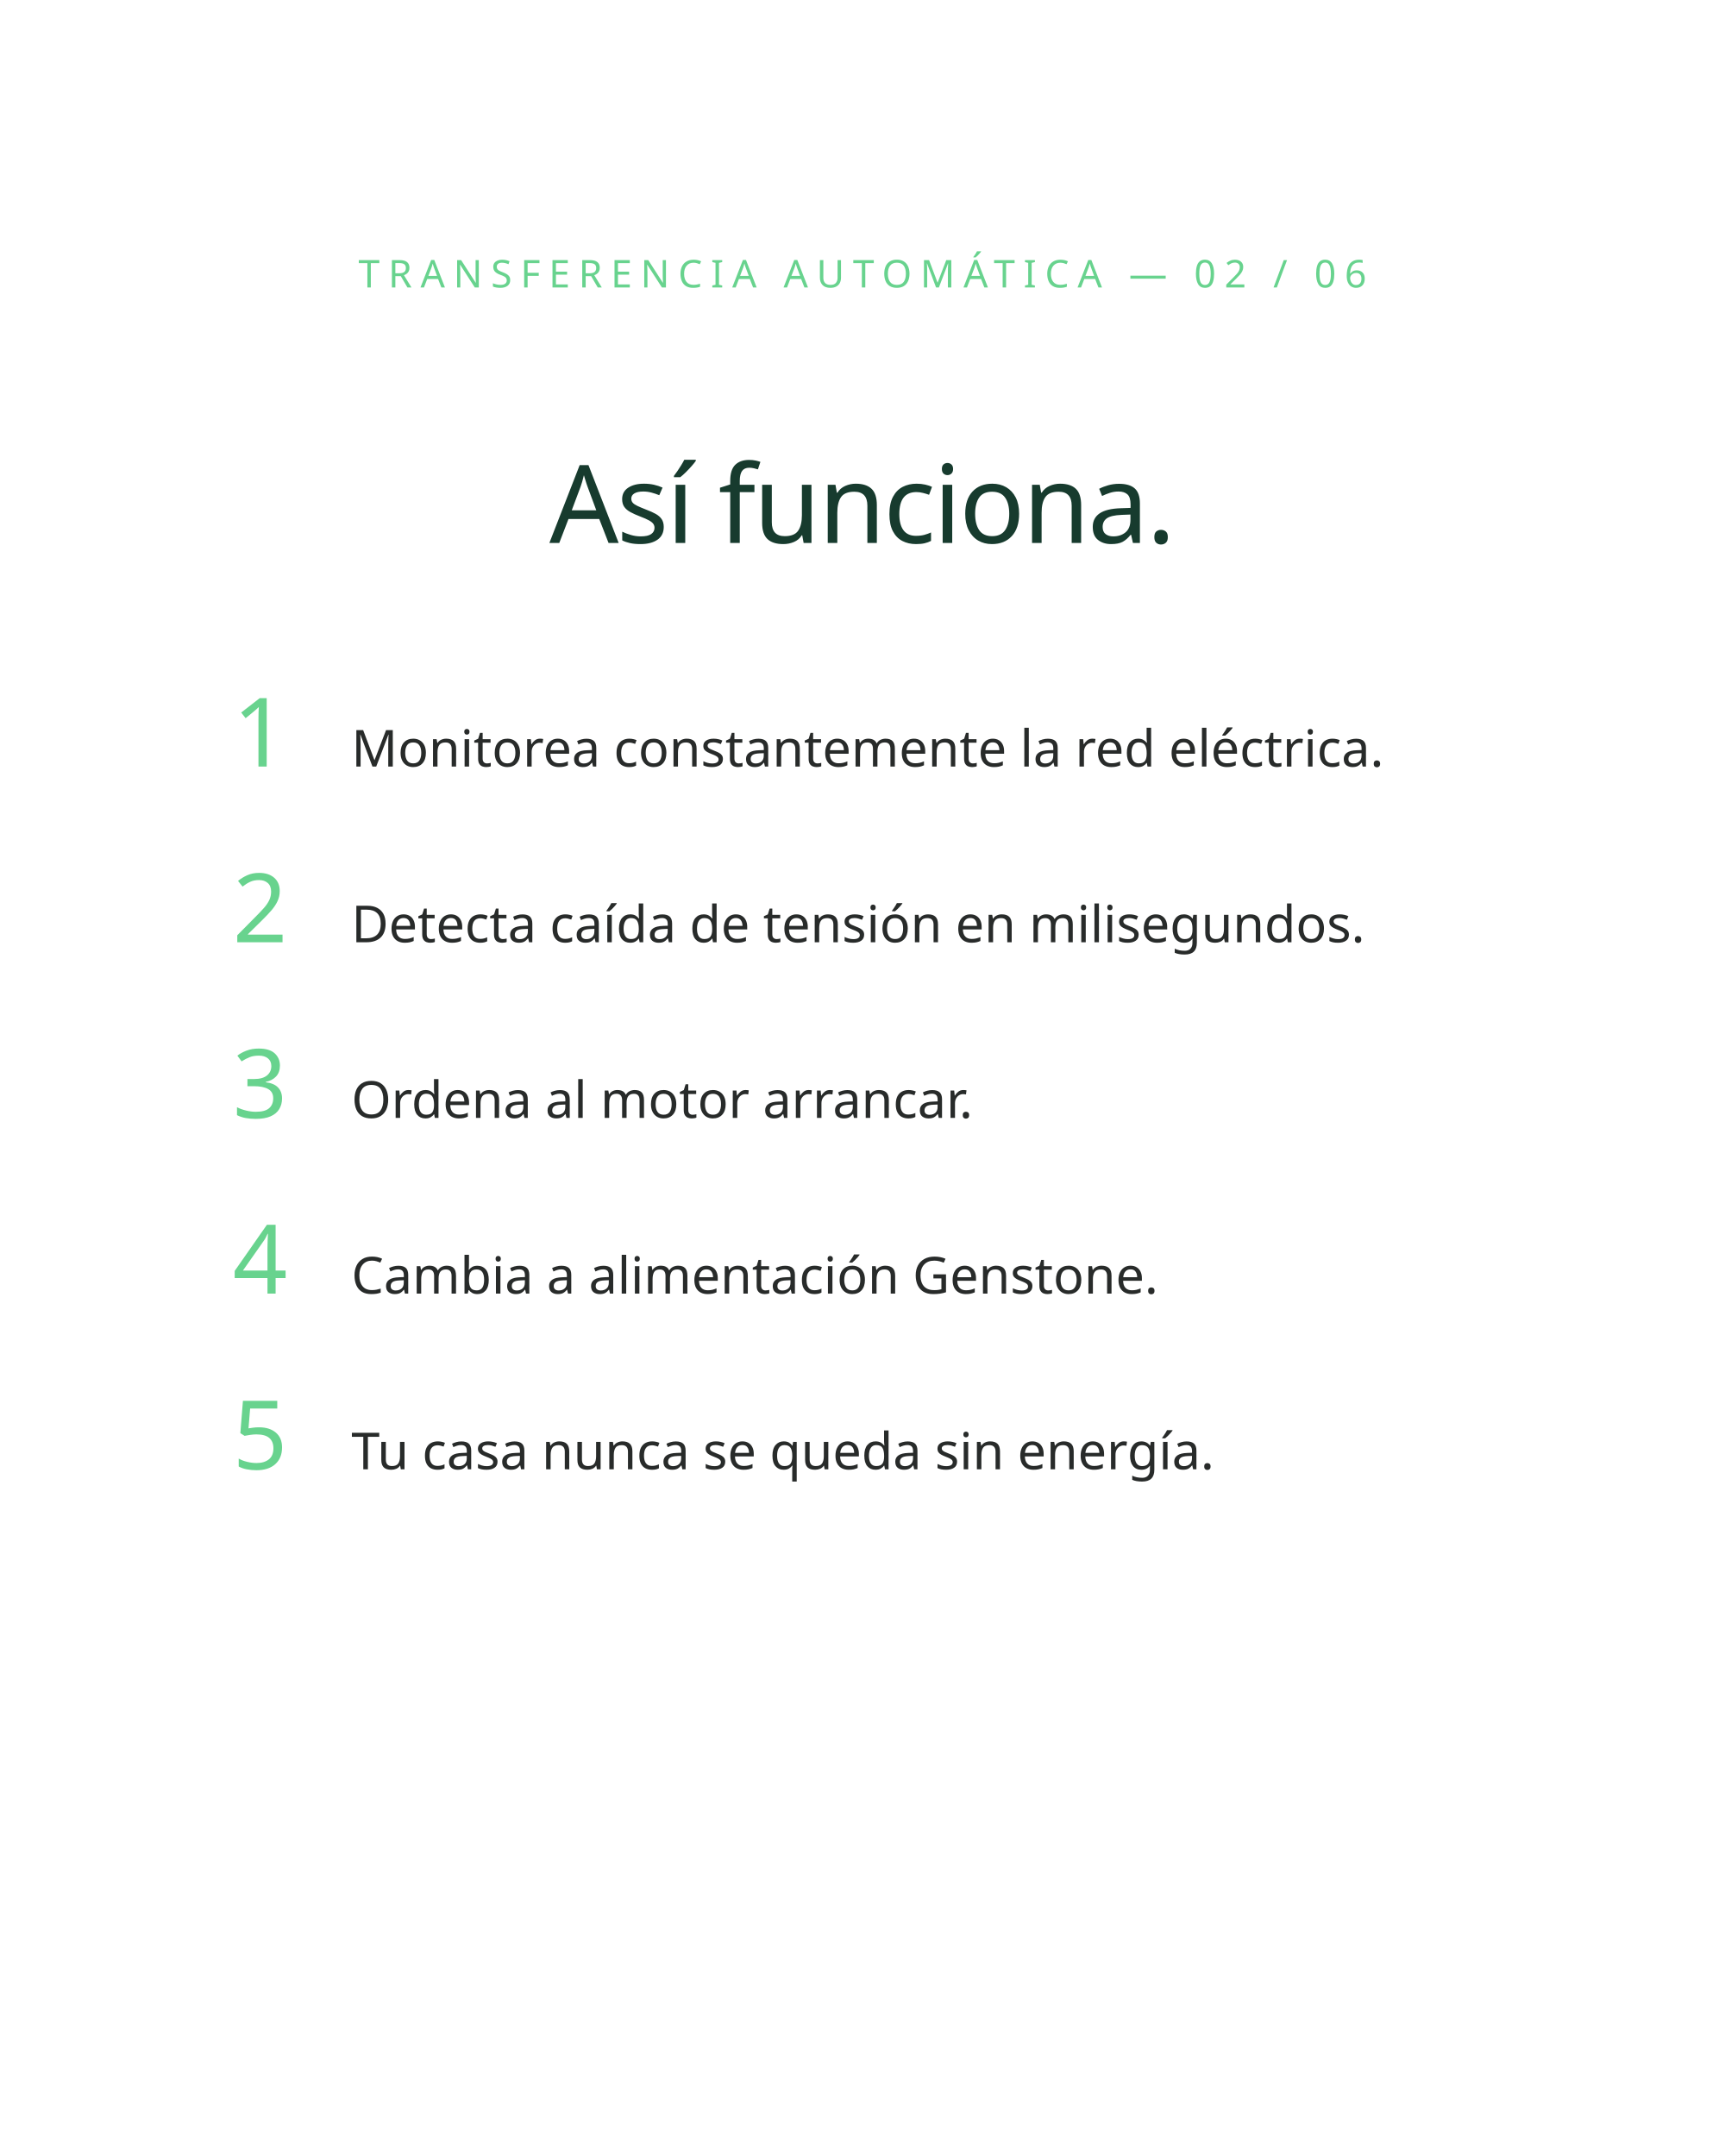
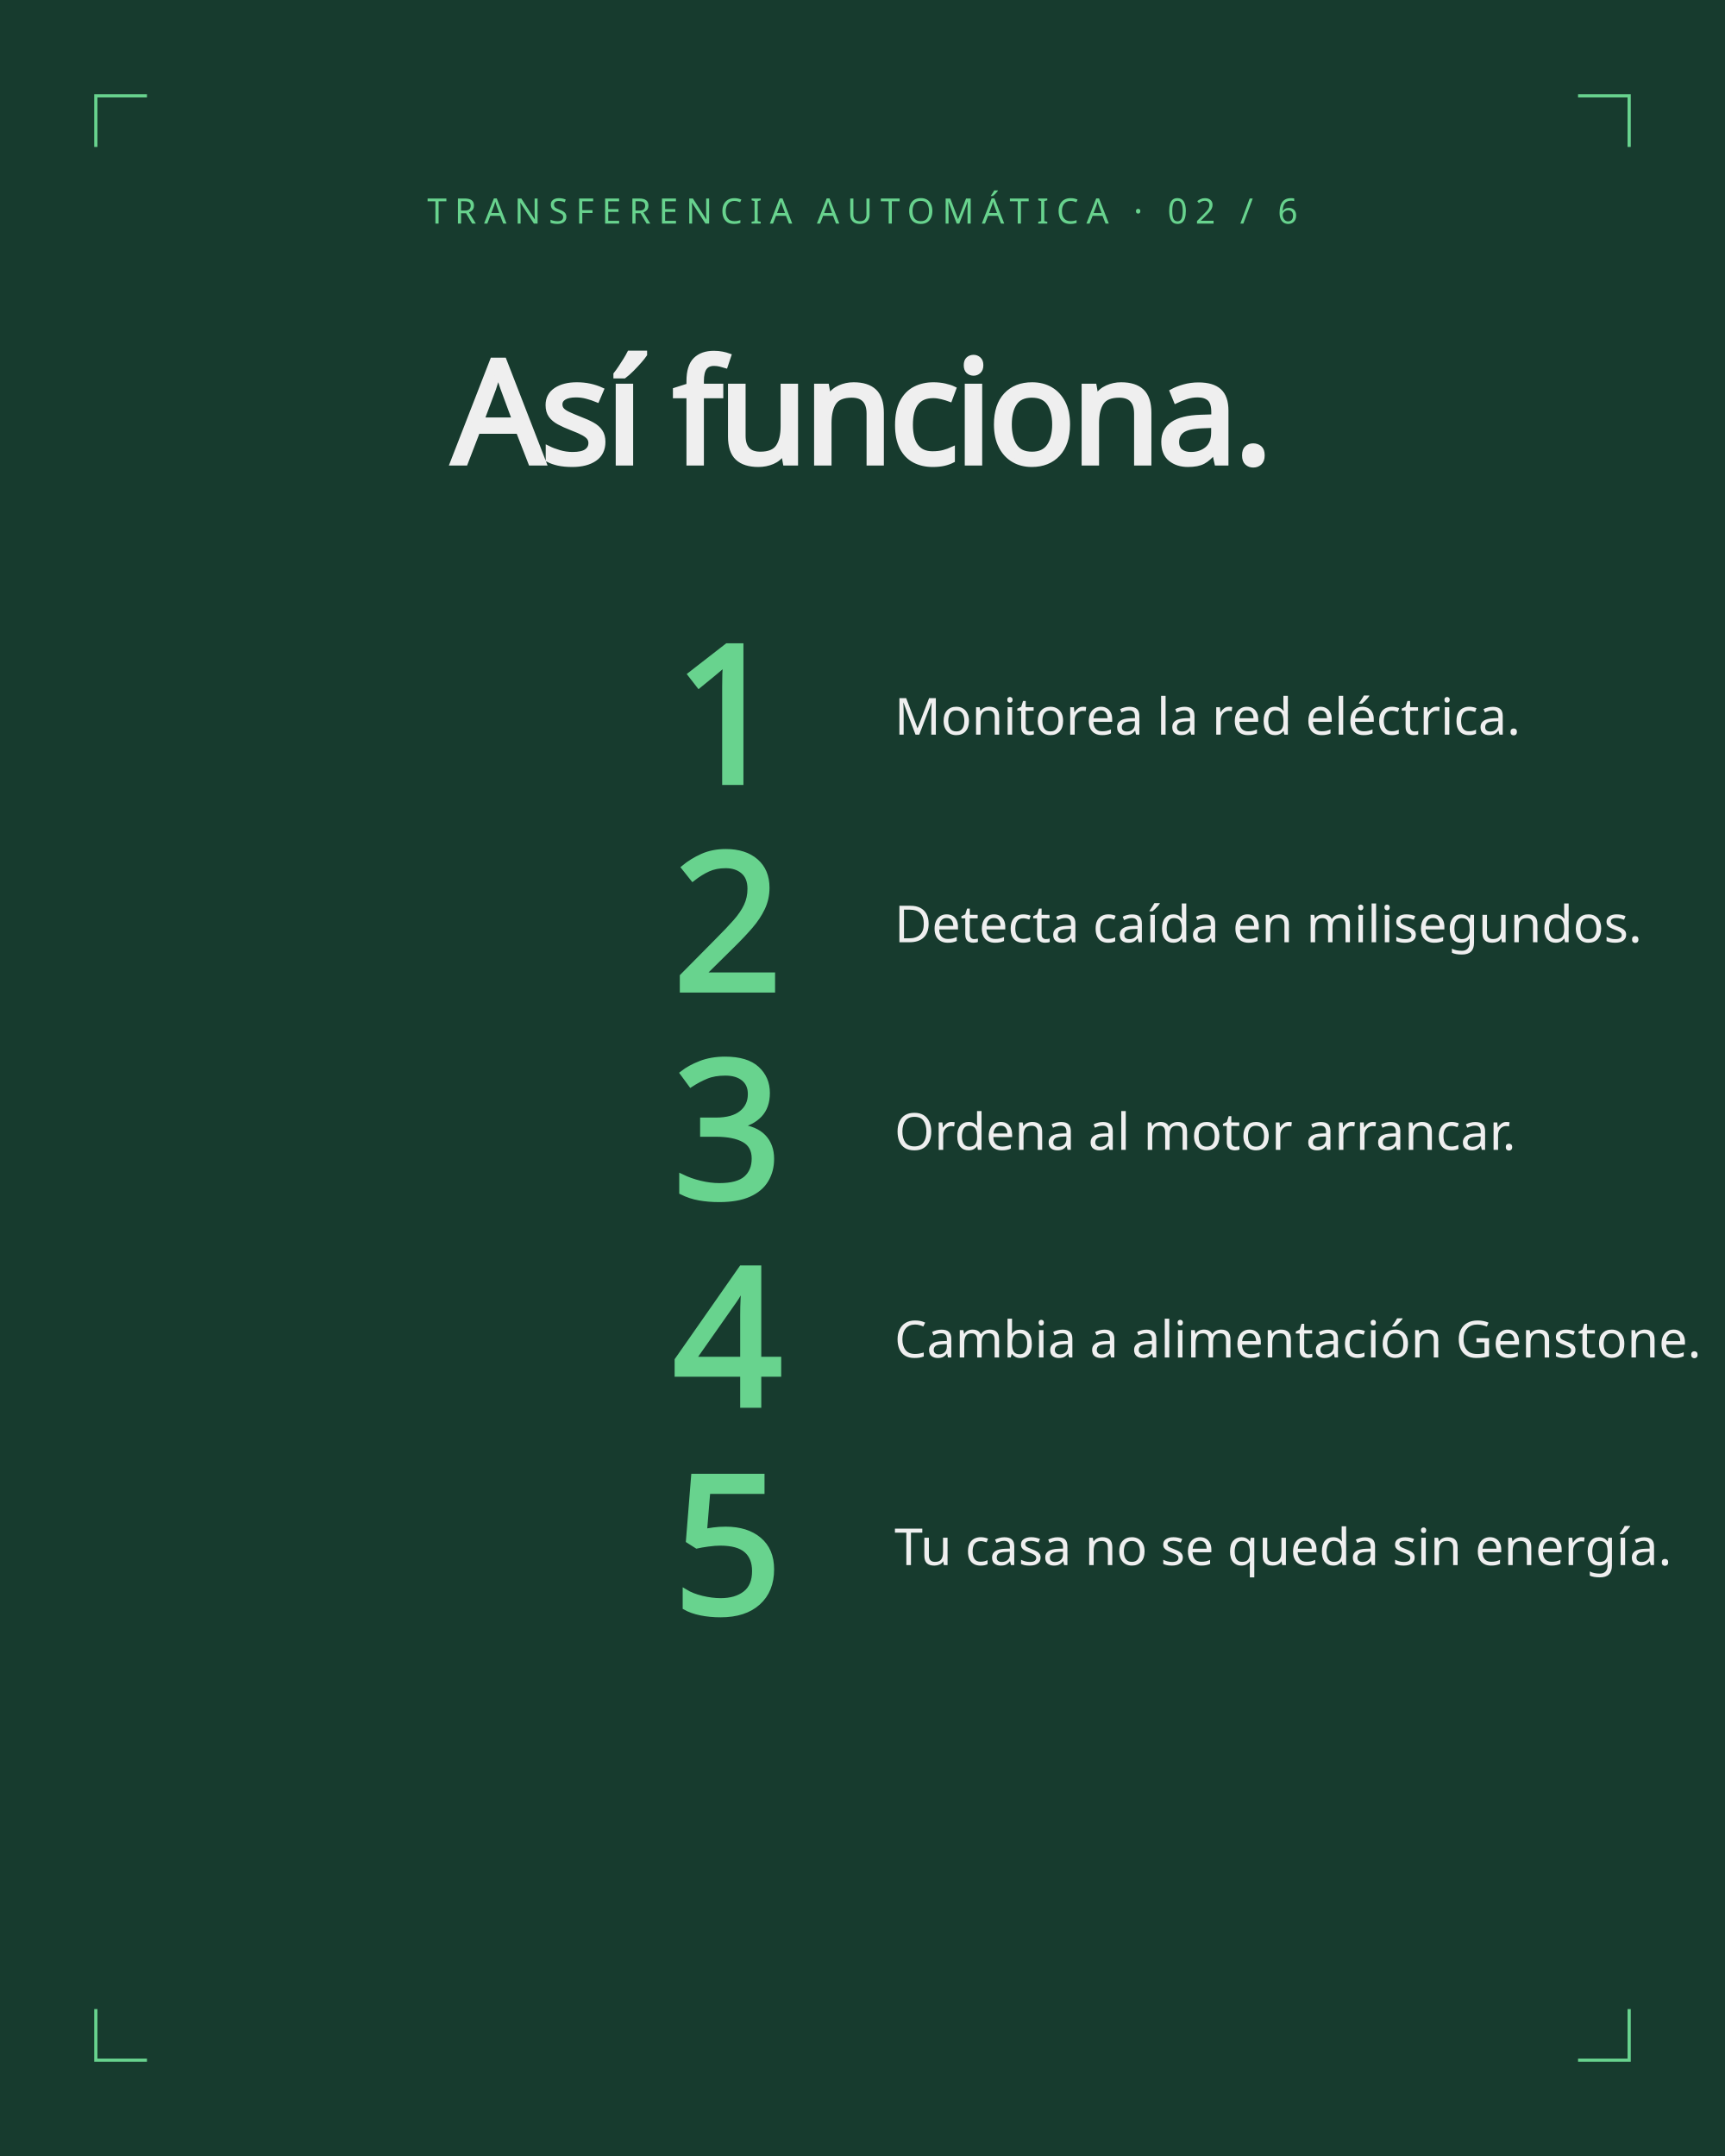
<svg xmlns="http://www.w3.org/2000/svg" width="1080" height="1350" viewBox="0 0 1080 1350">
-   <rect width="1080" height="1350" fill="#FFFFFF" />
-   <text x="540.0" y="180" font-family="Neue Haas Grotesk Display Pro" font-weight="500" font-size="24" fill="#68D38E" text-anchor="middle" letter-spacing="0.22em">TRANSFERENCIA AUTOMÁTICA — 02 / 06</text>
-   <text x="540.0" y="340" font-family="Neue Haas Grotesk Display Pro" font-weight="500" font-size="68" fill="#173B2E" text-anchor="middle" letter-spacing="-0.02em">Así funciona.</text>
-   <text x="180.0" y="480" font-family="Neue Haas Grotesk Display Pro" font-weight="500" font-size="60" fill="#68D38E" text-anchor="end" letter-spacing="-0.02em">1</text>
-   <text x="220.0" y="480" font-family="Neue Haas Grotesk Display Pro" font-weight="300" font-size="32" fill="#282B2A" text-anchor="start" letter-spacing="0">Monitorea constantemente la red eléctrica.</text>
-   <text x="180.0" y="590" font-family="Neue Haas Grotesk Display Pro" font-weight="500" font-size="60" fill="#68D38E" text-anchor="end" letter-spacing="-0.02em">2</text>
-   <text x="220.0" y="590" font-family="Neue Haas Grotesk Display Pro" font-weight="300" font-size="32" fill="#282B2A" text-anchor="start" letter-spacing="0">Detecta caída de tensión en milisegundos.</text>
-   <text x="180.0" y="700" font-family="Neue Haas Grotesk Display Pro" font-weight="500" font-size="60" fill="#68D38E" text-anchor="end" letter-spacing="-0.02em">3</text>
-   <text x="220.0" y="700" font-family="Neue Haas Grotesk Display Pro" font-weight="300" font-size="32" fill="#282B2A" text-anchor="start" letter-spacing="0">Ordena al motor arrancar.</text>
-   <text x="180.0" y="810" font-family="Neue Haas Grotesk Display Pro" font-weight="500" font-size="60" fill="#68D38E" text-anchor="end" letter-spacing="-0.02em">4</text>
-   <text x="220.0" y="810" font-family="Neue Haas Grotesk Display Pro" font-weight="300" font-size="32" fill="#282B2A" text-anchor="start" letter-spacing="0">Cambia a alimentación Genstone.</text>
-   <text x="180.0" y="920" font-family="Neue Haas Grotesk Display Pro" font-weight="500" font-size="60" fill="#68D38E" text-anchor="end" letter-spacing="-0.02em">5</text>
-   <text x="220.0" y="920" font-family="Neue Haas Grotesk Display Pro" font-weight="300" font-size="32" fill="#282B2A" text-anchor="start" letter-spacing="0">Tu casa nunca se queda sin energía.</text>
+   <rect width="1080" height="1350" fill="#173B2E" />
+   <g stroke="#68D38E" stroke-width="2" fill="none">
+     <polyline points="60,92 60,60 92,60" />
+     <polyline points="988,60 1020,60 1020,92" />
+     <polyline points="60,1258 60,1290 92,1290" />
+     <polyline points="988,1290 1020,1290 1020,1258" />
+   </g>
+   <text x="540.0" y="140" font-family="Neue Haas Grotesk Display Pro" font-weight="500" font-size="22" fill="#68D38E" text-anchor="middle" letter-spacing="0.22em">TRANSFERENCIA AUTOMÁTICA  ·  02 / 6</text>
+   <text x="540.0" y="290" font-family="Neue Haas Grotesk Display Pro" font-weight="500" font-size="90" fill="#EFEFEF" stroke="#EFEFEF" stroke-width="3" text-anchor="middle" letter-spacing="-0.025em">Así funciona.</text>
+   <text x="490.0" y="490" font-family="Neue Haas Grotesk Display Pro" font-weight="500" font-size="120" fill="#68D38E" stroke="#68D38E" stroke-width="3" text-anchor="end" letter-spacing="-0.03em">1</text>
+   <text x="560.0" y="460" font-family="Neue Haas Grotesk Display Pro" font-weight="300" font-size="32" fill="#EFEFEF" text-anchor="start" letter-spacing="0">Monitorea la red eléctrica.</text>
+   <text x="490.0" y="620" font-family="Neue Haas Grotesk Display Pro" font-weight="500" font-size="120" fill="#68D38E" stroke="#68D38E" stroke-width="3" text-anchor="end" letter-spacing="-0.03em">2</text>
+   <text x="560.0" y="590" font-family="Neue Haas Grotesk Display Pro" font-weight="300" font-size="32" fill="#EFEFEF" text-anchor="start" letter-spacing="0">Detecta caída en milisegundos.</text>
+   <text x="490.0" y="750" font-family="Neue Haas Grotesk Display Pro" font-weight="500" font-size="120" fill="#68D38E" stroke="#68D38E" stroke-width="3" text-anchor="end" letter-spacing="-0.03em">3</text>
+   <text x="560.0" y="720" font-family="Neue Haas Grotesk Display Pro" font-weight="300" font-size="32" fill="#EFEFEF" text-anchor="start" letter-spacing="0">Ordena al motor arrancar.</text>
+   <text x="490.0" y="880" font-family="Neue Haas Grotesk Display Pro" font-weight="500" font-size="120" fill="#68D38E" stroke="#68D38E" stroke-width="3" text-anchor="end" letter-spacing="-0.03em">4</text>
+   <text x="560.0" y="850" font-family="Neue Haas Grotesk Display Pro" font-weight="300" font-size="32" fill="#EFEFEF" text-anchor="start" letter-spacing="0">Cambia a alimentación Genstone.</text>
+   <text x="490.0" y="1010" font-family="Neue Haas Grotesk Display Pro" font-weight="500" font-size="120" fill="#68D38E" stroke="#68D38E" stroke-width="3" text-anchor="end" letter-spacing="-0.03em">5</text>
+   <text x="560.0" y="980" font-family="Neue Haas Grotesk Display Pro" font-weight="300" font-size="32" fill="#EFEFEF" text-anchor="start" letter-spacing="0">Tu casa no se queda sin energía.</text>
</svg>
